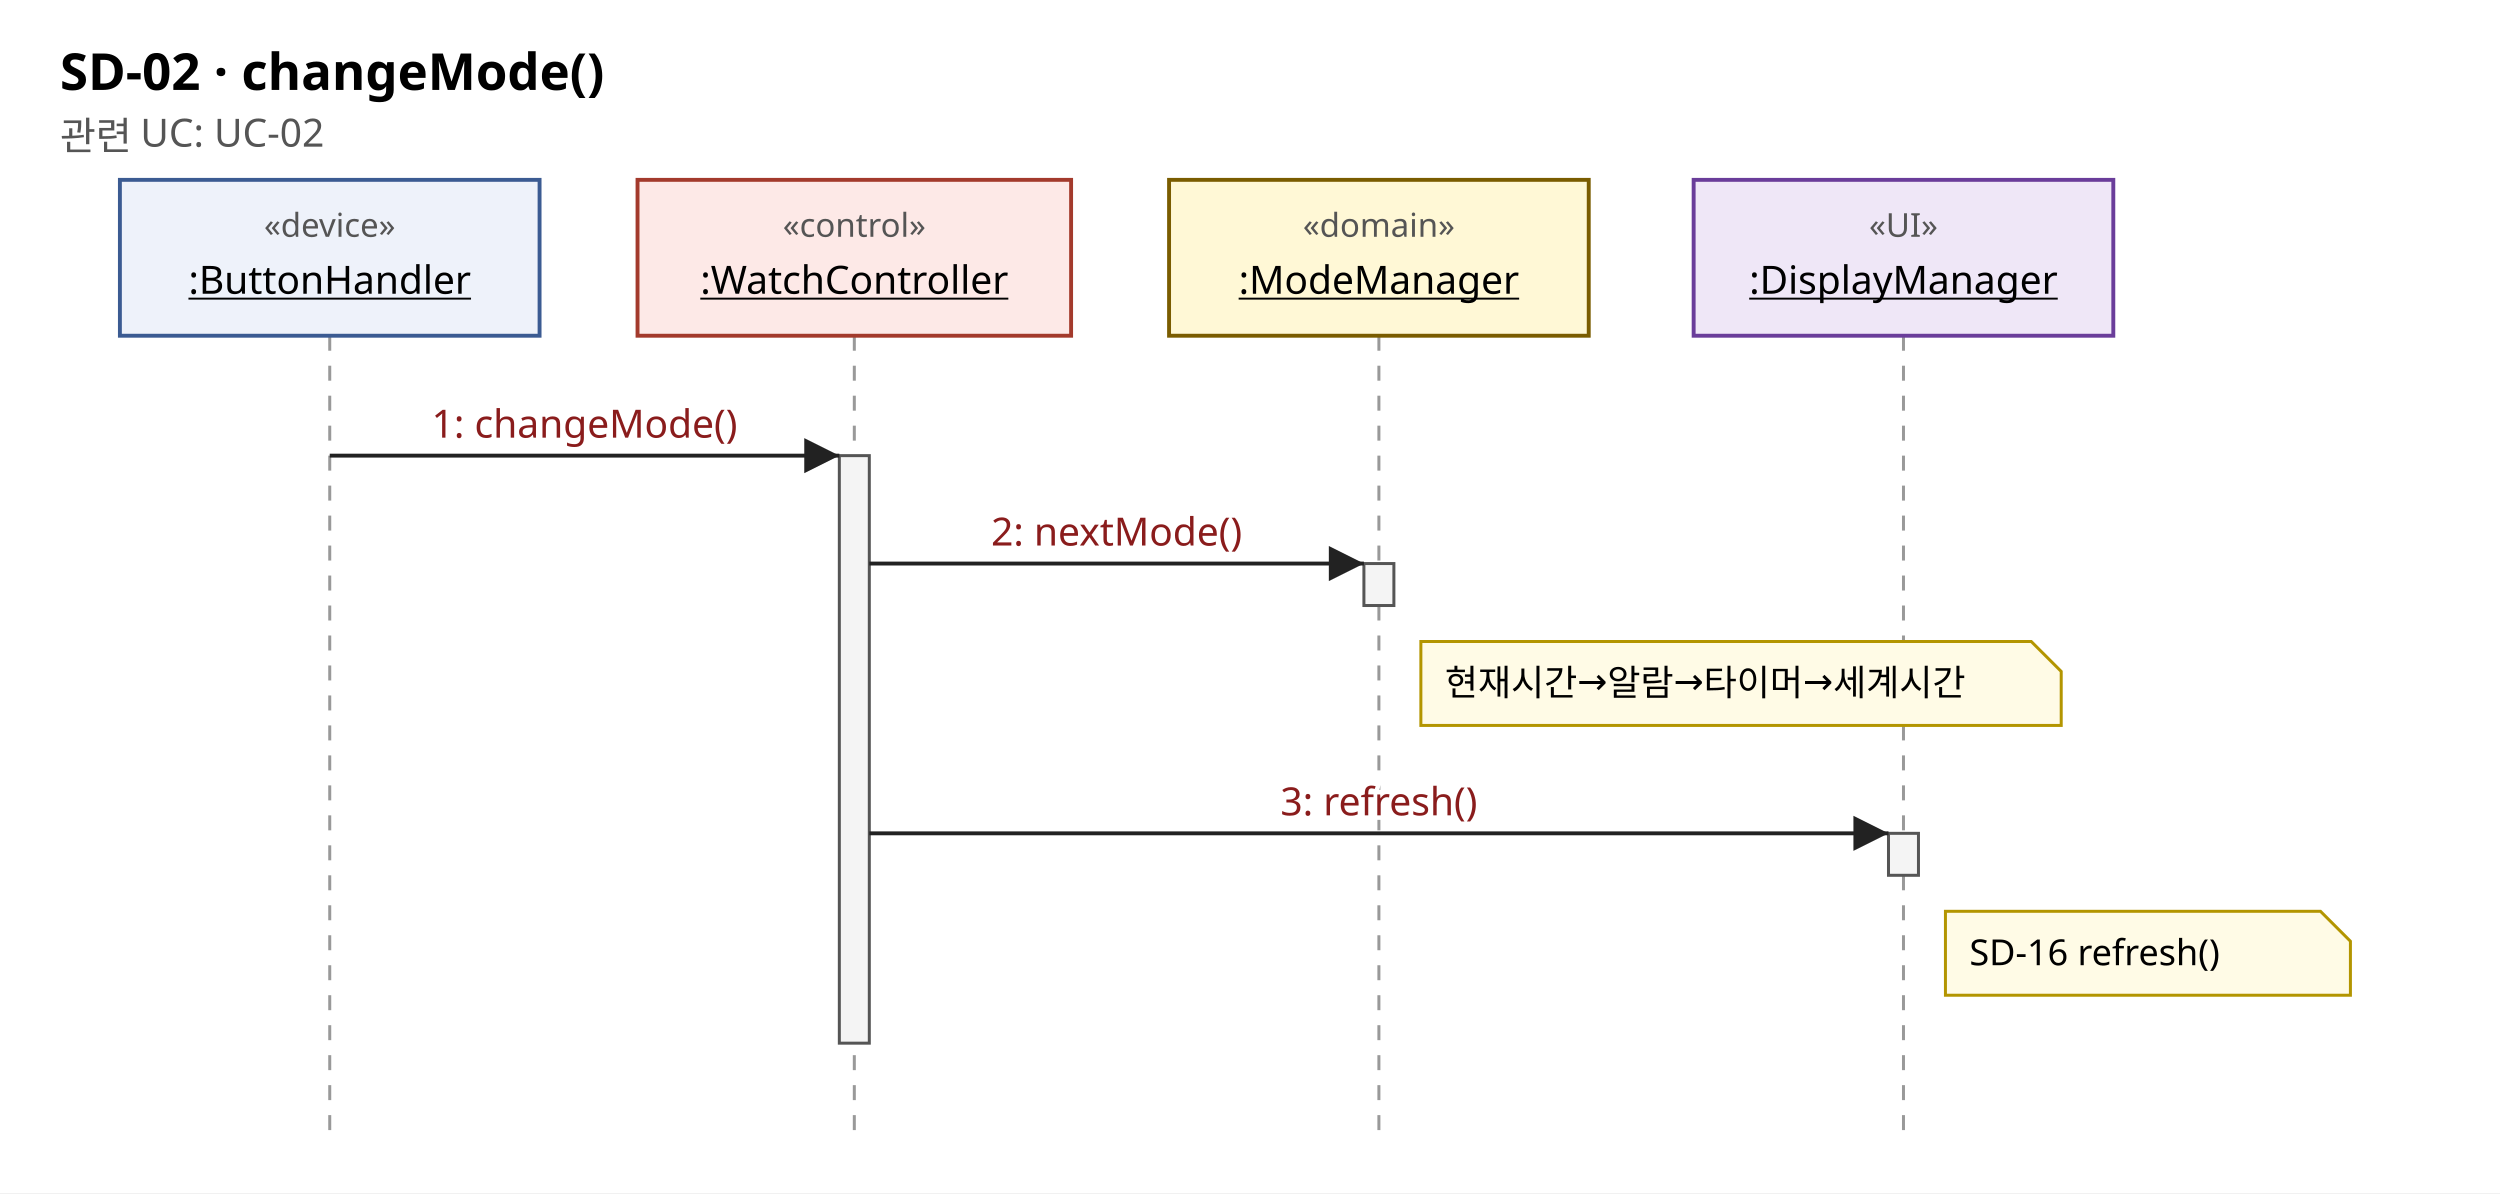
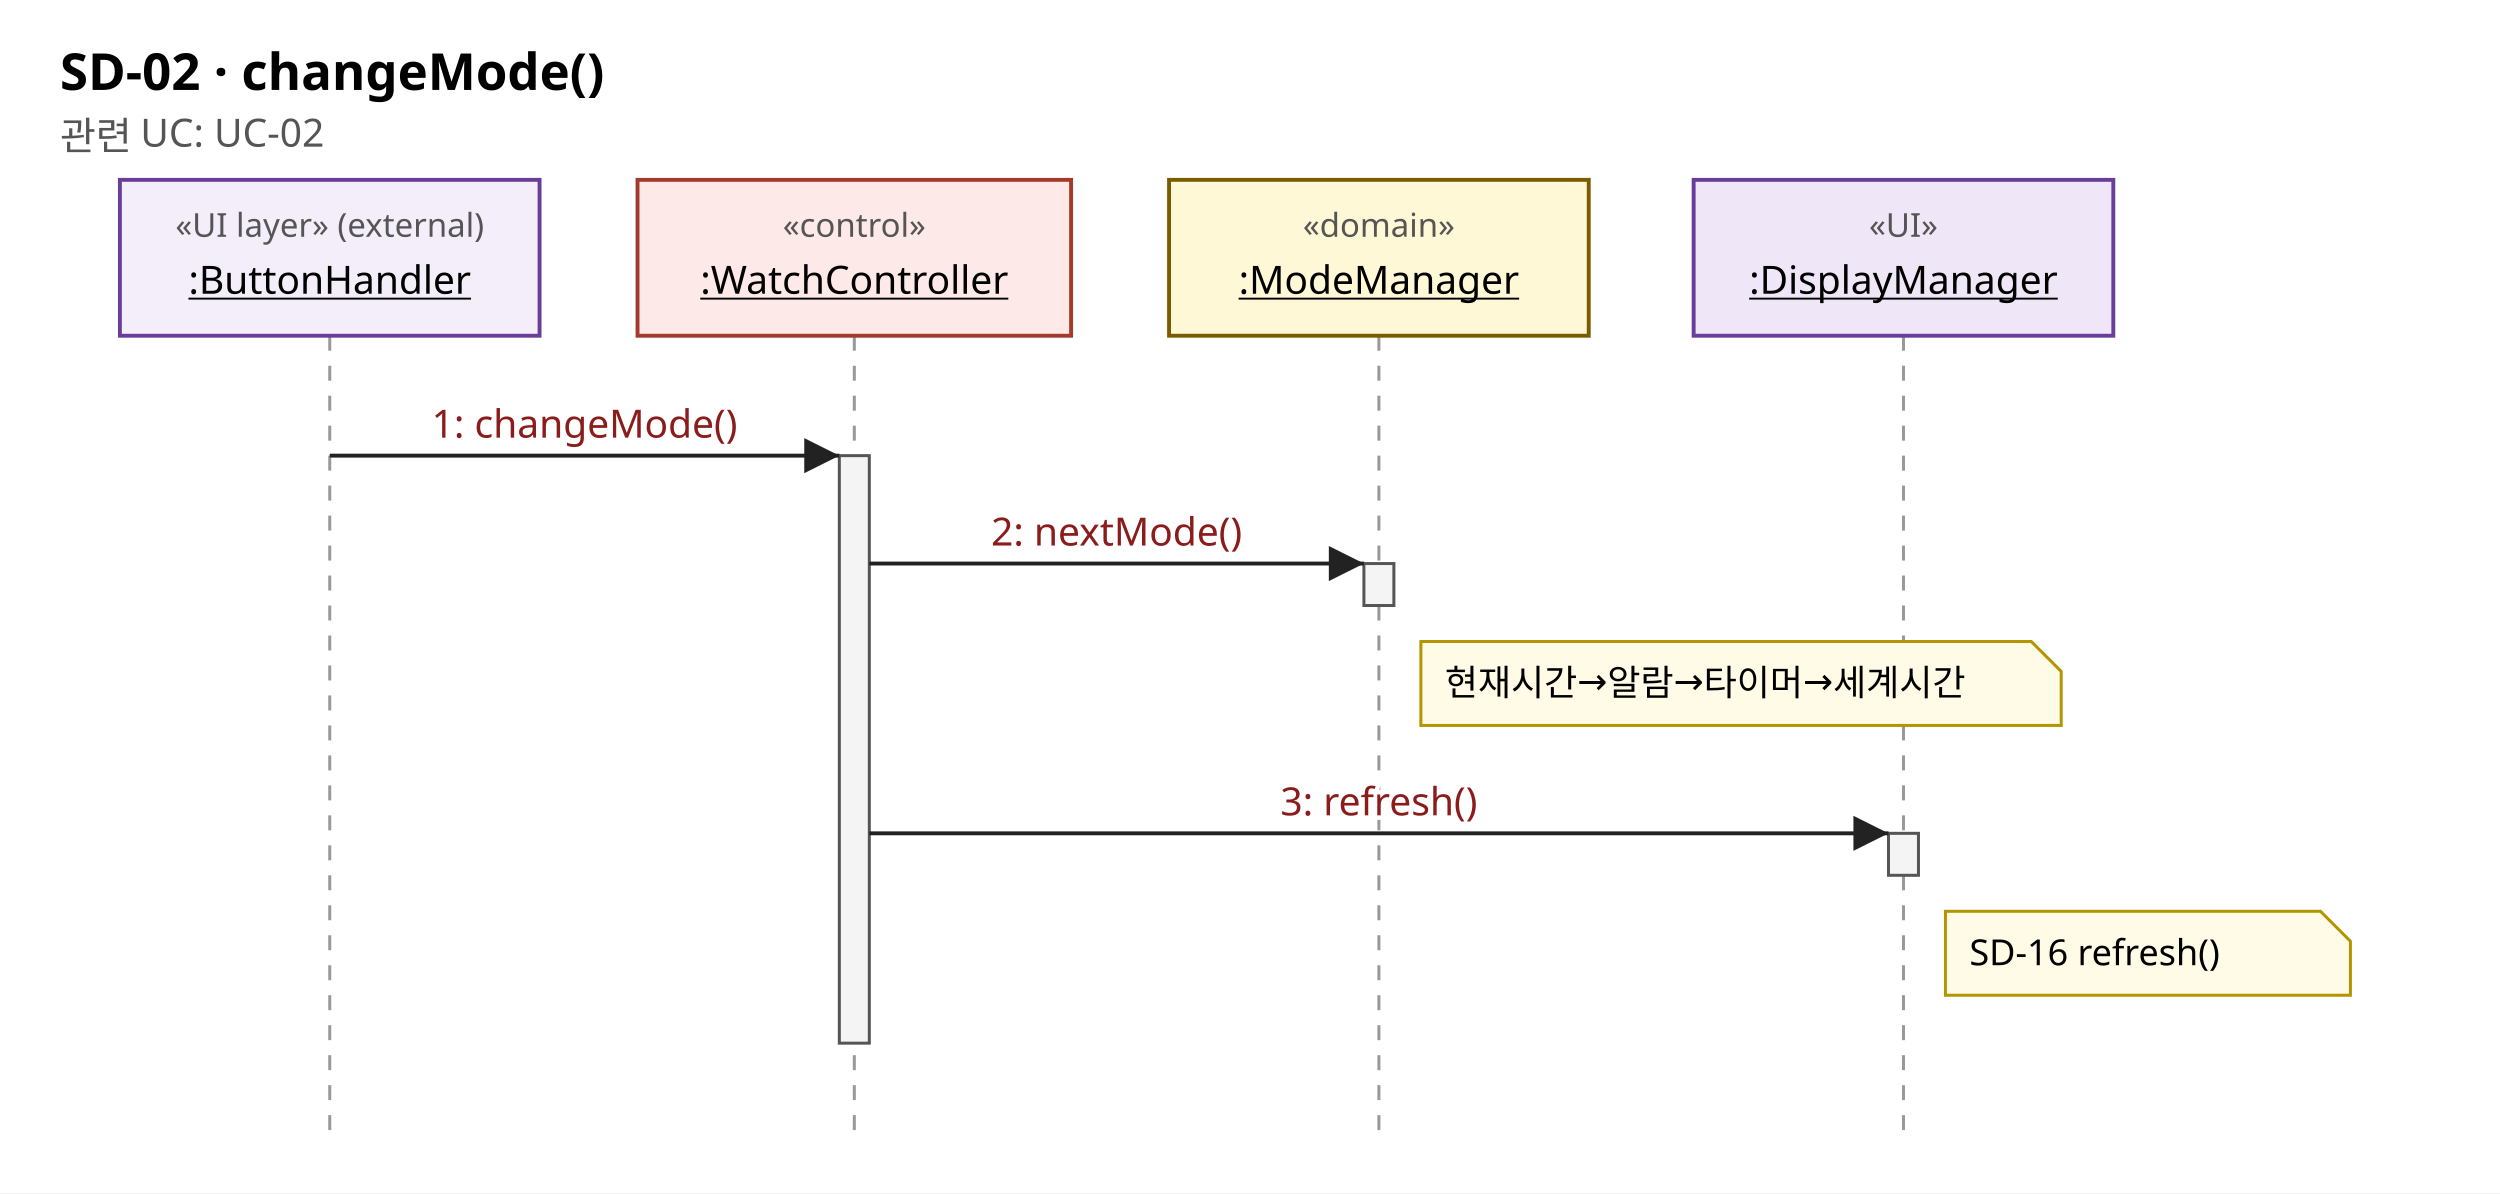
<svg xmlns="http://www.w3.org/2000/svg" width="834" height="398" viewBox="0 0 834 398" font-family="Malgun Gothic, Apple SD Gothic Neo, Noto Sans KR, WenQuanYi Zen Hei, sans-serif">
  <defs>
    <marker id="f" viewBox="0 0 10 10" refX="10" refY="5" markerWidth="9" markerHeight="9" orient="auto">
      <path d="M0,0 L10,5 L0,10 z" fill="#222" />
    </marker>
  </defs>
  <rect width="834" height="398" fill="#fff" />
  <text x="20" y="30" font-size="17" font-weight="bold">SD-02 · changeMode()</text>
  <text x="20" y="50" font-size="13" fill="#555">관련 UC: UC-02</text>
  <line x1="110" y1="112" x2="110" y2="378" stroke="#999" stroke-dasharray="5 5" />
-   <rect x="40.0" y="60" width="140" height="52" fill="#eef2fa" stroke="#3b5b92" stroke-width="1.3" />
-   <text x="110" y="79" text-anchor="middle" font-size="11" fill="#555">«device»</text>
+   <rect x="40.0" y="60" width="140" height="52" fill="#f3eefa" stroke="#6a3d9a" stroke-width="1.3" />
+   <text x="110" y="79" text-anchor="middle" font-size="11" fill="#555">«UI layer» (external)</text>
  <text x="110" y="98" text-anchor="middle" font-size="13" text-decoration="underline">:ButtonHandler</text>
  <line x1="285" y1="112" x2="285" y2="378" stroke="#999" stroke-dasharray="5 5" />
  <rect x="212.68" y="60" width="144.64" height="52" fill="#fde9e7" stroke="#a33a2c" stroke-width="1.3" />
  <text x="285" y="79" text-anchor="middle" font-size="11" fill="#555">«control»</text>
  <text x="285" y="98" text-anchor="middle" font-size="13" text-decoration="underline">:WatchController</text>
  <line x1="460" y1="112" x2="460" y2="378" stroke="#999" stroke-dasharray="5 5" />
  <rect x="390.0" y="60" width="140" height="52" fill="#fff8d6" stroke="#7a5c00" stroke-width="1.3" />
  <text x="460" y="79" text-anchor="middle" font-size="11" fill="#555">«domain»</text>
  <text x="460" y="98" text-anchor="middle" font-size="13" text-decoration="underline">:ModeManager</text>
  <line x1="635" y1="112" x2="635" y2="378" stroke="#999" stroke-dasharray="5 5" />
  <rect x="565.0" y="60" width="140" height="52" fill="#efe7f7" stroke="#6a3d9a" stroke-width="1.3" />
  <text x="635" y="79" text-anchor="middle" font-size="11" fill="#555">«UI»</text>
  <text x="635" y="98" text-anchor="middle" font-size="13" text-decoration="underline">:DisplayManager</text>
  <rect x="455" y="188" width="10" height="14" fill="#f4f4f4" stroke="#555" />
  <rect x="630" y="278" width="10" height="14" fill="#f4f4f4" stroke="#555" />
  <rect x="280" y="152" width="10" height="196" fill="#f4f4f4" stroke="#555" />
  <line x1="110" y1="152" x2="280" y2="152" stroke="#222" stroke-width="1.3" marker-end="url(#f)" />
  <text x="195.0" y="146" text-anchor="middle" font-size="13" fill="#8a1c1c" stroke="#fff" stroke-width="3" paint-order="stroke">1: changeMode()</text>
  <line x1="290" y1="188" x2="455" y2="188" stroke="#222" stroke-width="1.3" marker-end="url(#f)" />
  <text x="372.5" y="182" text-anchor="middle" font-size="13" fill="#8a1c1c" stroke="#fff" stroke-width="3" paint-order="stroke">2: nextMode()</text>
  <path d="M474,214 h203.62 l10,10 v18 h-213.62 z" fill="#fffbe6" stroke="#b39500" />
  <text x="482" y="232" font-size="12">현재시간→알람→타이머→세계시간</text>
  <line x1="290" y1="278" x2="630" y2="278" stroke="#222" stroke-width="1.3" marker-end="url(#f)" />
  <text x="460.0" y="272" text-anchor="middle" font-size="13" fill="#8a1c1c" stroke="#fff" stroke-width="3" paint-order="stroke">3: refresh()</text>
  <path d="M649,304 h125.1 l10,10 v18 h-135.1 z" fill="#fffbe6" stroke="#b39500" />
  <text x="657" y="322" font-size="12">SD-16 refresh()</text>
</svg>
